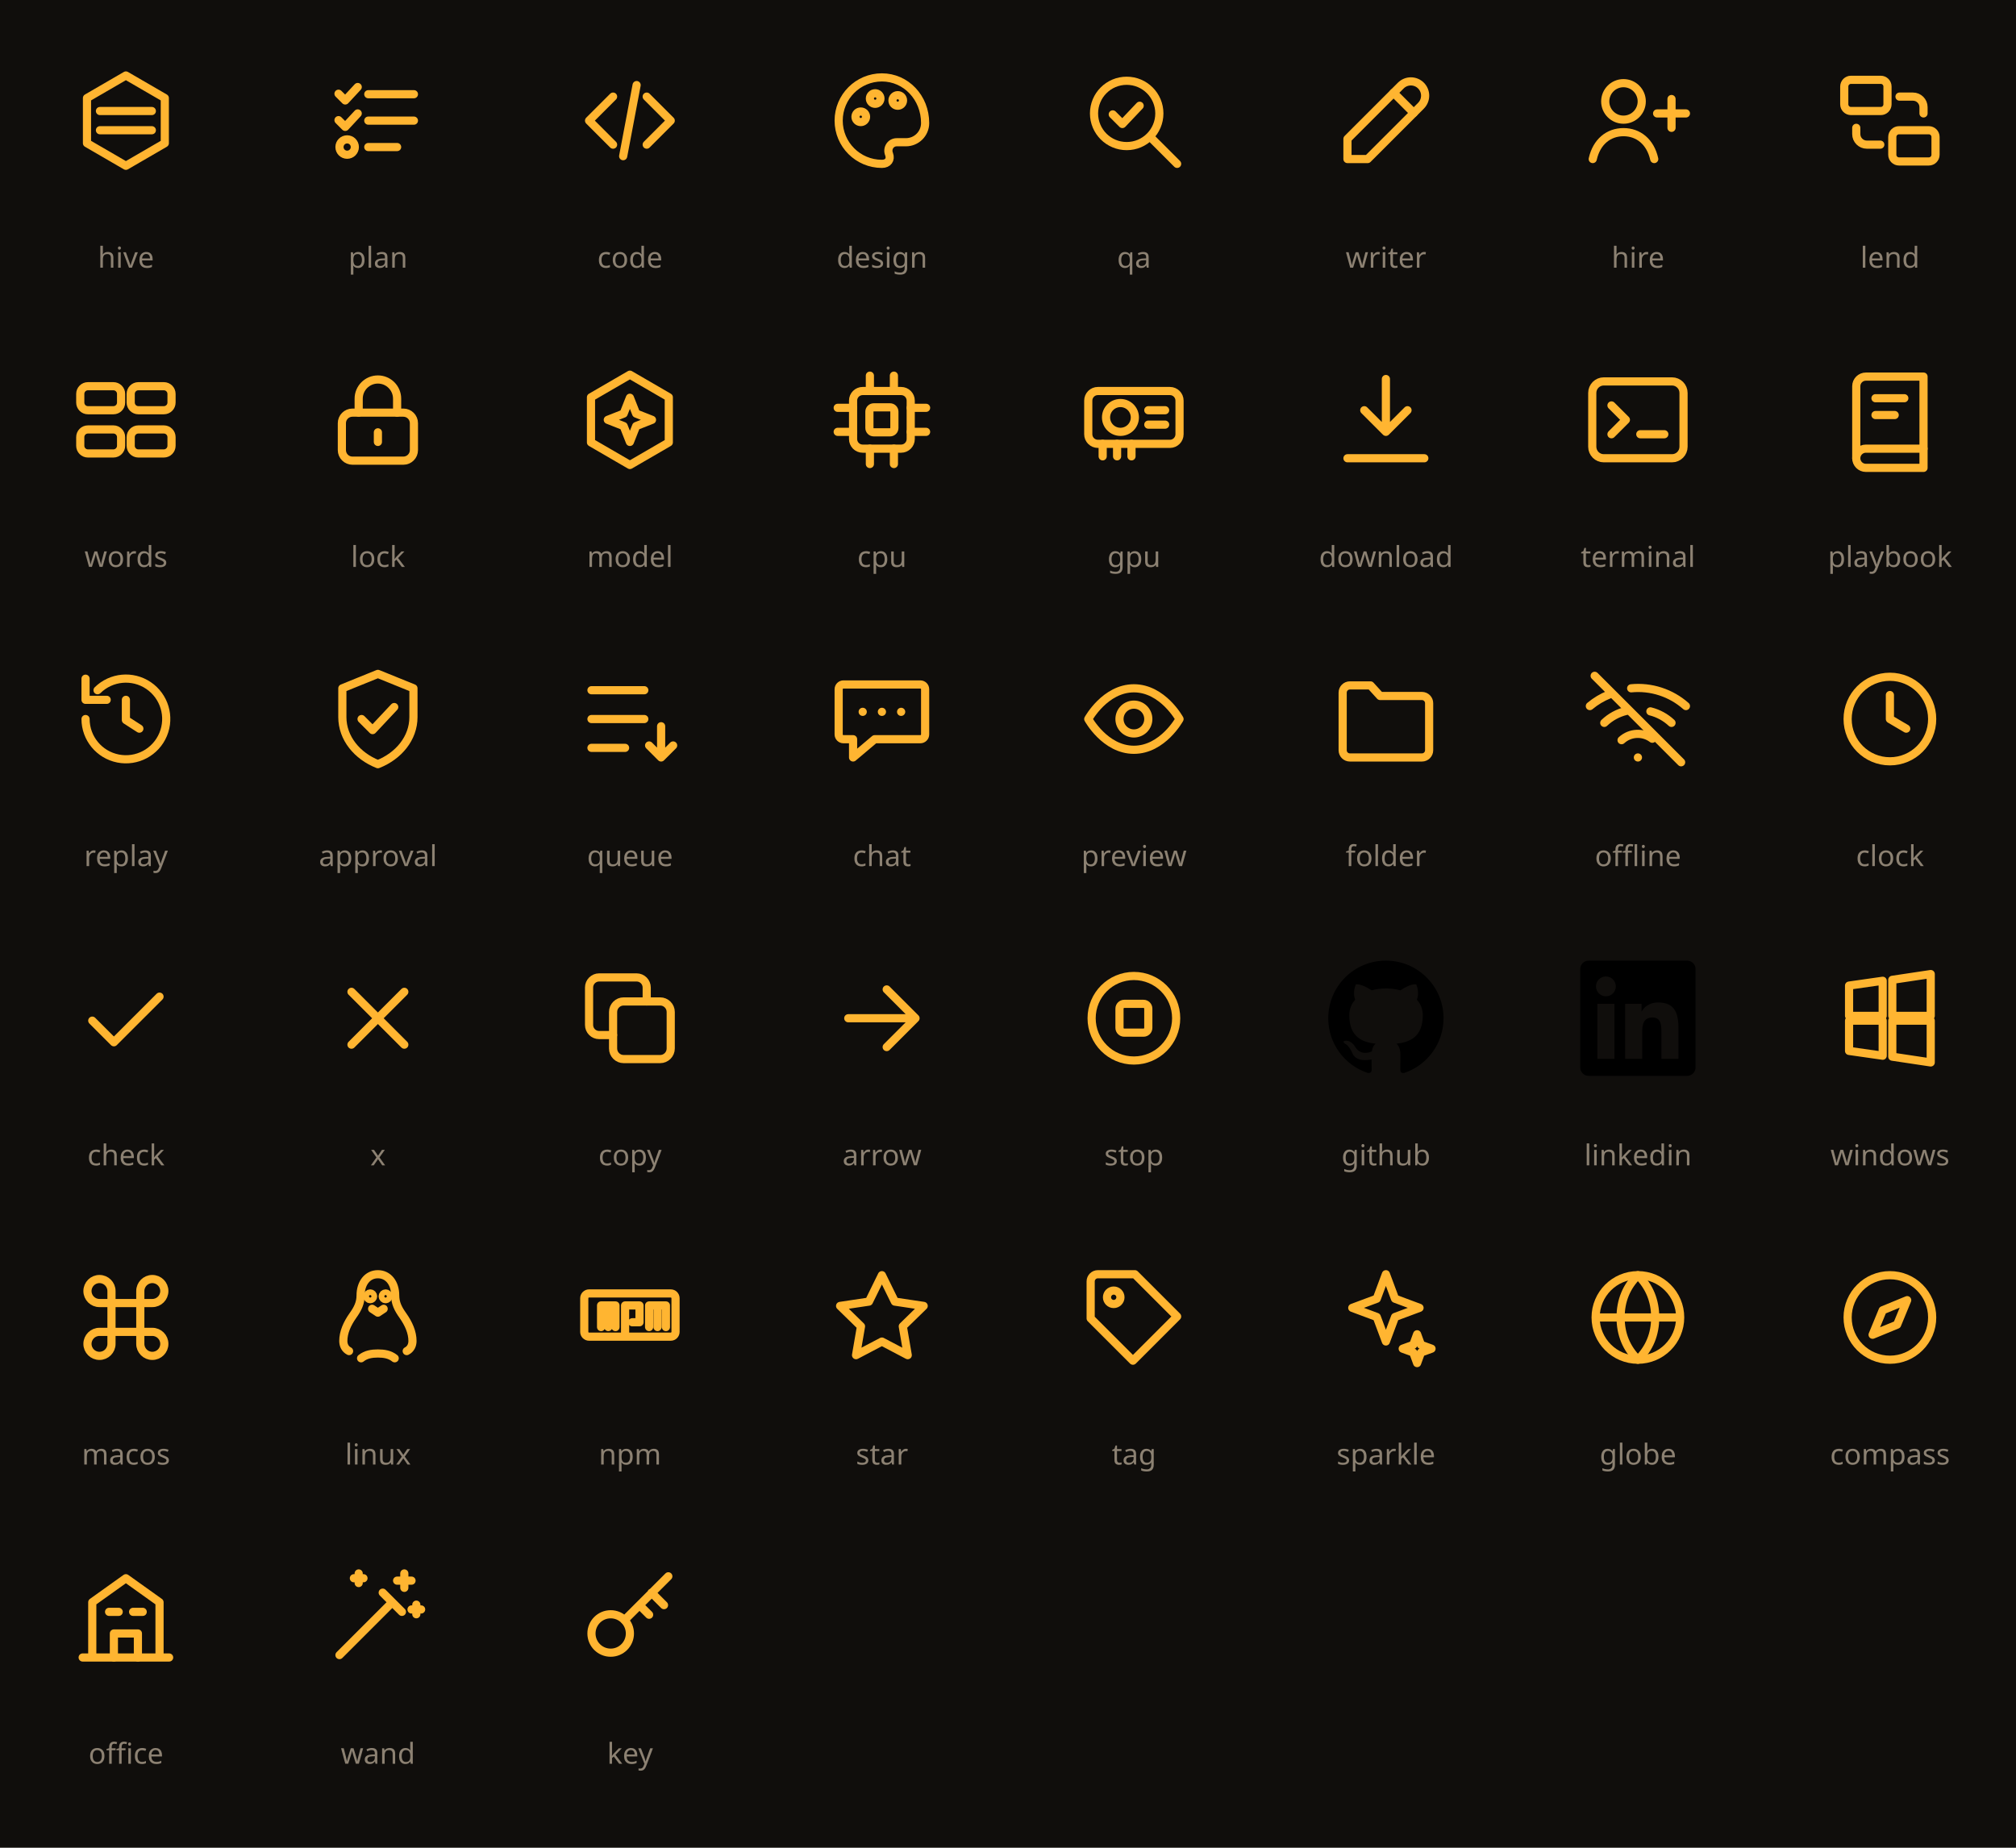
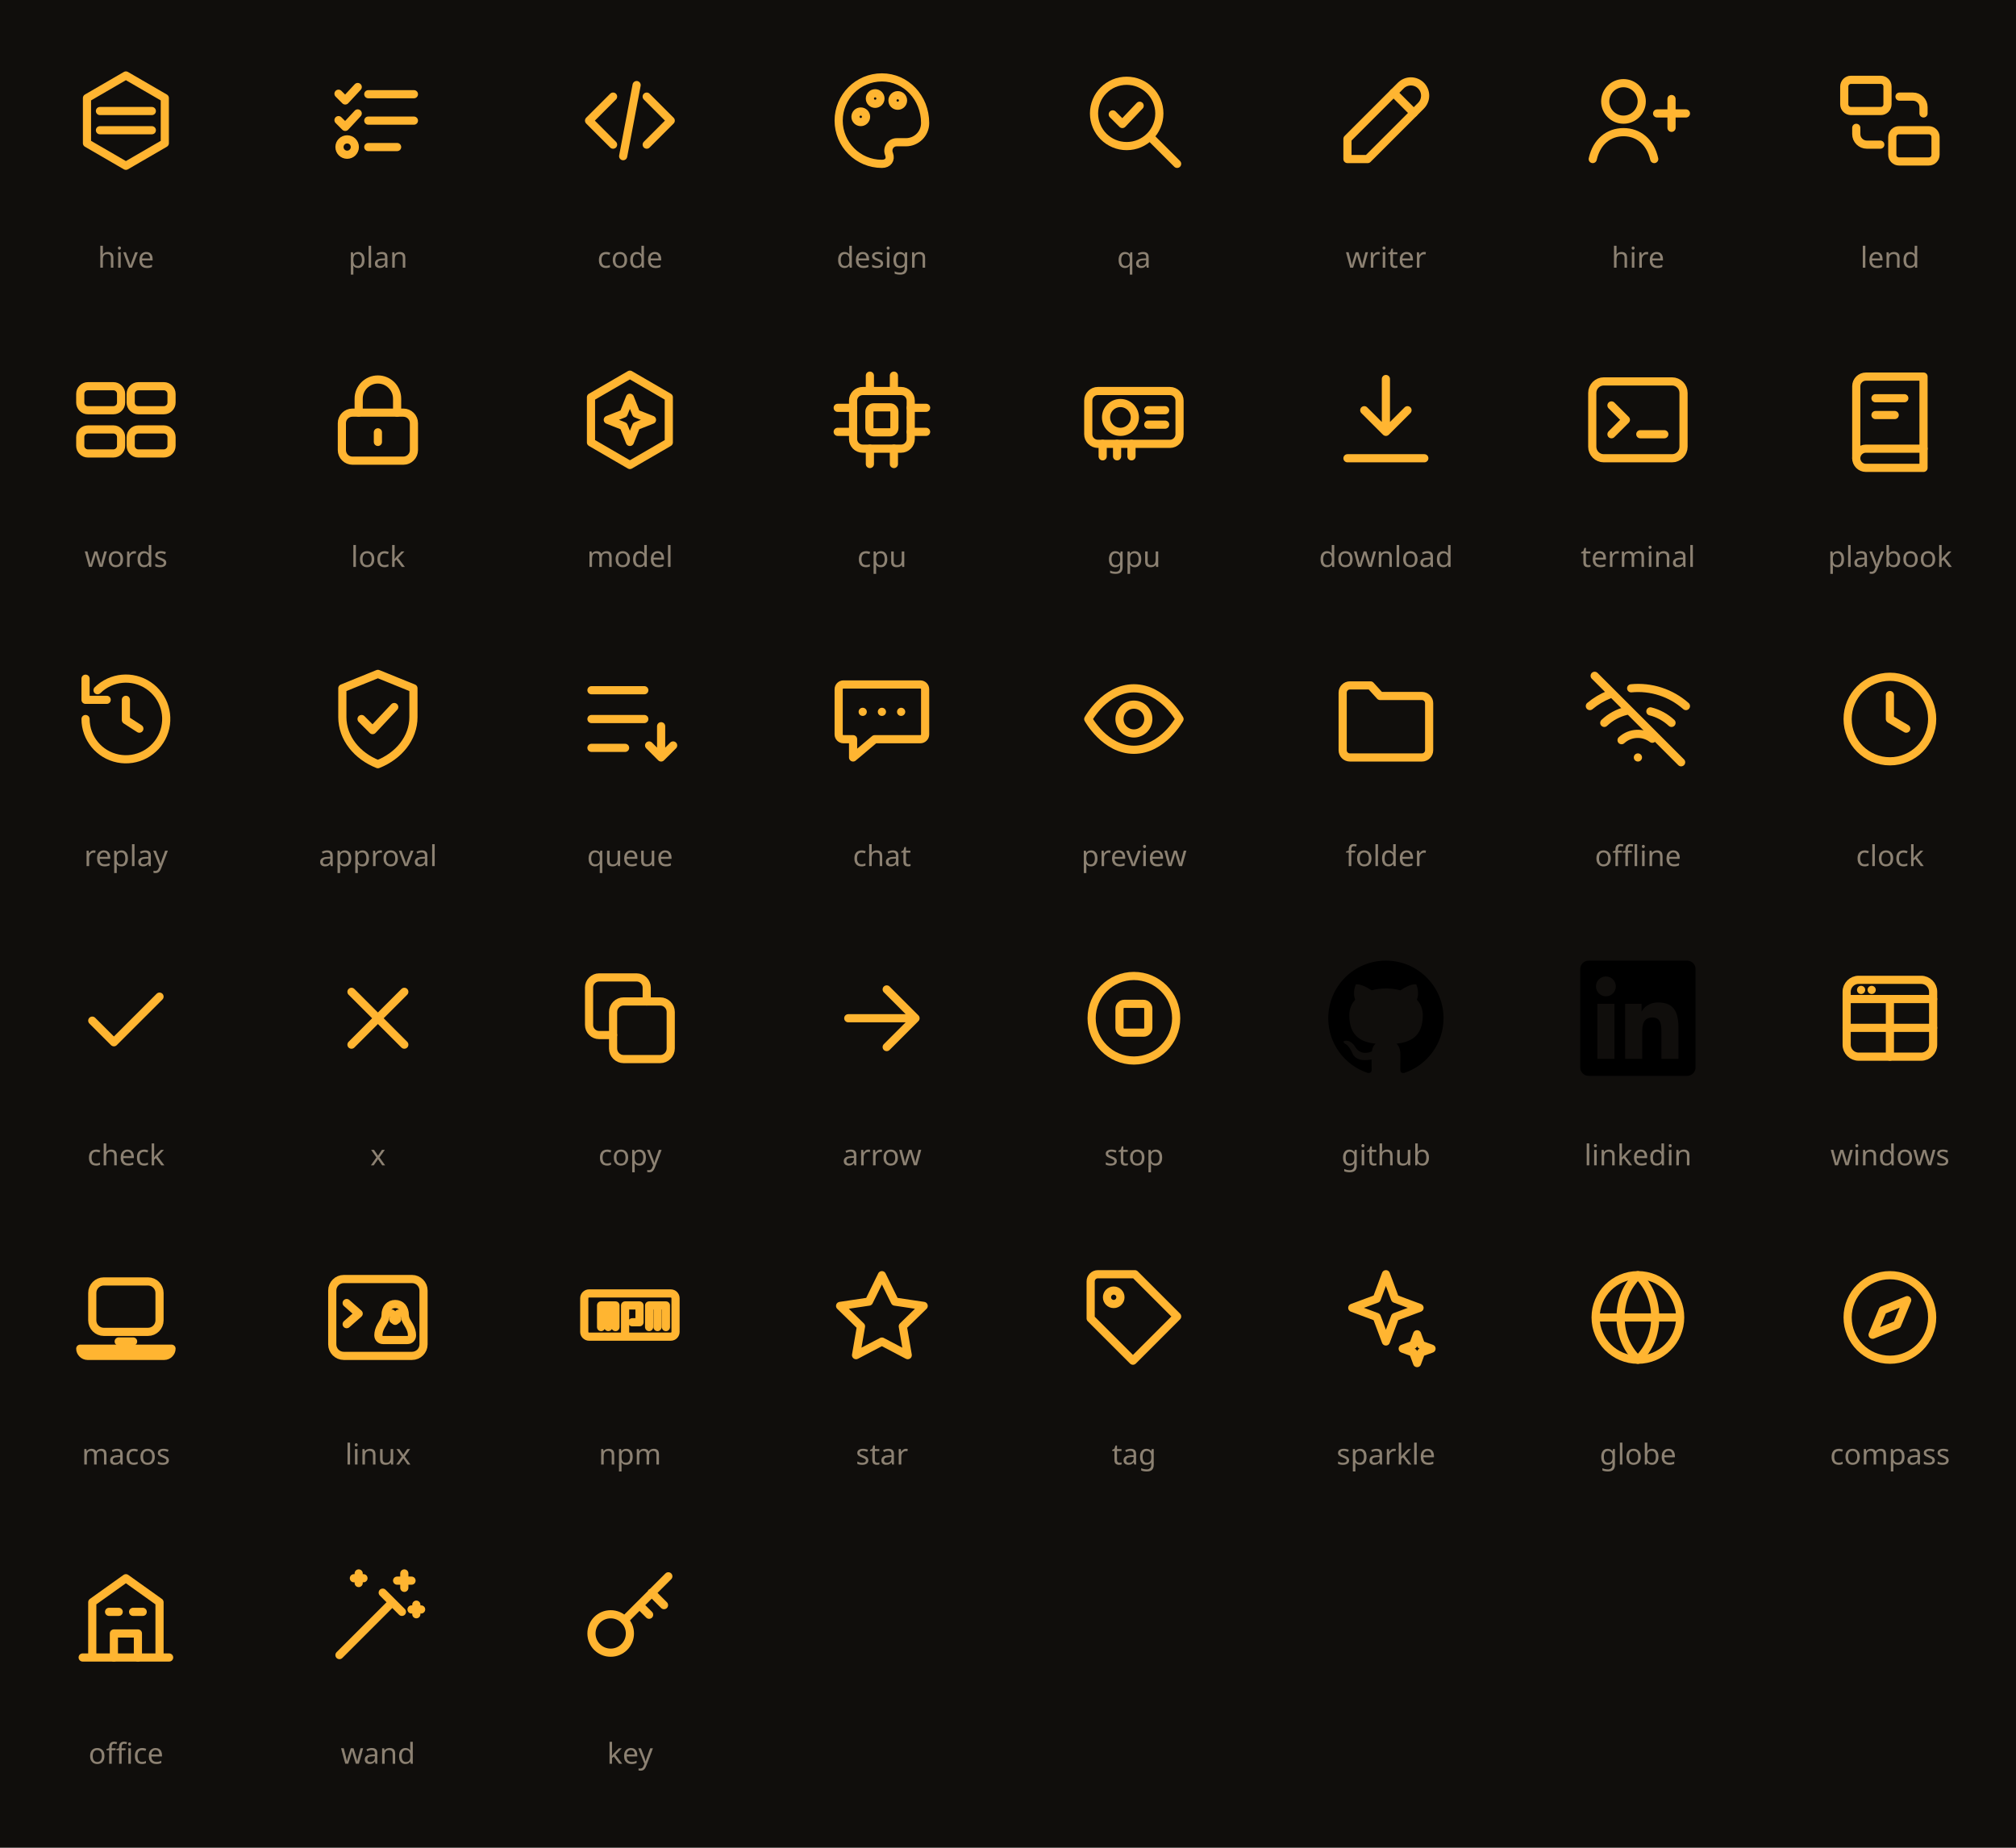
<svg xmlns="http://www.w3.org/2000/svg" width="768" height="704" viewBox="0 0 768 704">
  <rect width="768" height="704" fill="#100E0C" />
  <g transform="translate(26 24) scale(1.83)" fill="none" stroke="#FFB531" stroke-width="1.7" stroke-linecap="round" stroke-linejoin="round">
    <path d="M12 2.6l8.1 4.7v9.4L12 21.4l-8.1-4.7V7.3z" />
    <path d="M6.6 10h10.8M6.6 14h10.8" />
  </g>
  <text x="48" y="102" fill="#8C8172" font-family="system-ui,sans-serif" font-size="11" text-anchor="middle">hive</text>
  <g transform="translate(122 24) scale(1.83)" fill="none" stroke="#FFB531" stroke-width="1.7" stroke-linecap="round" stroke-linejoin="round">
    <path d="M10 6.5h9.5M10 12h9.5M10 17.5h6" />
    <path d="M3.8 6.4l1.4 1.4 2.6-2.8M3.8 11.9l1.4 1.4 2.6-2.8" />
    <circle cx="5.6" cy="17.5" r="1.6" />
  </g>
  <text x="144" y="102" fill="#8C8172" font-family="system-ui,sans-serif" font-size="11" text-anchor="middle">plan</text>
  <g transform="translate(218 24) scale(1.83)" fill="none" stroke="#FFB531" stroke-width="1.7" stroke-linecap="round" stroke-linejoin="round">
    <path d="M8.5 7l-5 5 5 5M15.5 7l5 5-5 5M13.4 4.6l-2.8 14.8" />
  </g>
  <text x="240" y="102" fill="#8C8172" font-family="system-ui,sans-serif" font-size="11" text-anchor="middle">code</text>
  <g transform="translate(314 24) scale(1.83)" fill="none" stroke="#FFB531" stroke-width="1.7" stroke-linecap="round" stroke-linejoin="round">
    <path d="M12 3a9 9 0 1 0 0 18c1.3 0 1.9-.9 1.5-2-.5-1.2.3-2.5 1.6-2.5h1.9A4 4 0 0 0 21 12.5C21 7.2 17 3 12 3z" />
    <circle cx="7.6" cy="11.2" r="1.1" />
    <circle cx="10.6" cy="7.4" r="1.1" />
    <circle cx="15.3" cy="7.8" r="1.1" />
  </g>
  <text x="336" y="102" fill="#8C8172" font-family="system-ui,sans-serif" font-size="11" text-anchor="middle">design</text>
  <g transform="translate(410 24) scale(1.83)" fill="none" stroke="#FFB531" stroke-width="1.7" stroke-linecap="round" stroke-linejoin="round">
    <circle cx="10.5" cy="10.5" r="6.8" />
    <path d="M15.5 15.5L21 21" />
    <path d="M7.6 10.7l2 2 3.6-3.8" />
  </g>
  <text x="432" y="102" fill="#8C8172" font-family="system-ui,sans-serif" font-size="11" text-anchor="middle">qa</text>
  <g transform="translate(506 24) scale(1.83)" fill="none" stroke="#FFB531" stroke-width="1.7" stroke-linecap="round" stroke-linejoin="round">
    <path d="M4 20h4.2L19.3 8.9a2.9 2.9 0 0 0-4.2-4.2L4 15.8z" />
    <path d="M13.6 6.2l4.2 4.2" />
  </g>
  <text x="528" y="102" fill="#8C8172" font-family="system-ui,sans-serif" font-size="11" text-anchor="middle">writer</text>
  <g transform="translate(602 24) scale(1.83)" fill="none" stroke="#FFB531" stroke-width="1.7" stroke-linecap="round" stroke-linejoin="round">
    <circle cx="9" cy="8" r="3.8" />
    <path d="M2.6 20c.8-3.6 3.3-5.6 6.4-5.6s5.6 2 6.4 5.6" />
    <path d="M19 7.5v6M16 10.5h6" />
  </g>
  <text x="624" y="102" fill="#8C8172" font-family="system-ui,sans-serif" font-size="11" text-anchor="middle">hire</text>
  <g transform="translate(698 24) scale(1.83)" fill="none" stroke="#FFB531" stroke-width="1.7" stroke-linecap="round" stroke-linejoin="round">
    <rect x="2.5" y="3.5" width="9" height="6.5" rx="1.4" />
    <rect x="12.5" y="14" width="9" height="6.5" rx="1.4" />
    <path d="M5 13.5v1.3a2.2 2.2 0 0 0 2.2 2.2H10M19 10.5V9.2A2.2 2.2 0 0 0 16.8 7H14" />
  </g>
  <text x="720" y="102" fill="#8C8172" font-family="system-ui,sans-serif" font-size="11" text-anchor="middle">lend</text>
  <g transform="translate(26 138) scale(1.83)" fill="none" stroke="#FFB531" stroke-width="1.7" stroke-linecap="round" stroke-linejoin="round">
    <rect x="2.5" y="5" width="8.5" height="5" rx="1.6" />
    <rect x="13" y="5" width="8.5" height="5" rx="1.6" />
    <rect x="2.5" y="14" width="8.5" height="5" rx="1.6" />
    <rect x="13" y="14" width="8.5" height="5" rx="1.6" />
  </g>
  <text x="48" y="216" fill="#8C8172" font-family="system-ui,sans-serif" font-size="11" text-anchor="middle">words</text>
  <g transform="translate(122 138) scale(1.83)" fill="none" stroke="#FFB531" stroke-width="1.7" stroke-linecap="round" stroke-linejoin="round">
    <rect x="4.5" y="10.5" width="15" height="10" rx="2.2" />
    <path d="M8 10.5V7.6a4 4 0 0 1 8 0v2.9" />
    <path d="M12 14.6v2" />
  </g>
  <text x="144" y="216" fill="#8C8172" font-family="system-ui,sans-serif" font-size="11" text-anchor="middle">lock</text>
  <g transform="translate(218 138) scale(1.83)" fill="none" stroke="#FFB531" stroke-width="1.7" stroke-linecap="round" stroke-linejoin="round">
    <path d="M12 2.6l8.1 4.7v9.4L12 21.4l-8.1-4.7V7.3z" />
    <path d="M12 7.4l1.3 3.3 3.3 1.3-3.3 1.3-1.3 3.3-1.3-3.3L7.4 12l3.3-1.3z" />
  </g>
  <text x="240" y="216" fill="#8C8172" font-family="system-ui,sans-serif" font-size="11" text-anchor="middle">model</text>
  <g transform="translate(314 138) scale(1.83)" fill="none" stroke="#FFB531" stroke-width="1.7" stroke-linecap="round" stroke-linejoin="round">
    <rect x="6" y="6" width="12" height="12" rx="2" />
    <rect x="9.4" y="9.4" width="5.2" height="5.2" rx=".9" />
    <path d="M9.5 2.8v3.2M14.5 2.8v3.2M9.5 18v3.2M14.5 18v3.2M2.8 9.5H6M2.8 14.5H6M18 9.5h3.2M18 14.5h3.2" />
  </g>
  <text x="336" y="216" fill="#8C8172" font-family="system-ui,sans-serif" font-size="11" text-anchor="middle">cpu</text>
  <g transform="translate(410 138) scale(1.83)" fill="none" stroke="#FFB531" stroke-width="1.7" stroke-linecap="round" stroke-linejoin="round">
    <rect x="2.5" y="6" width="19" height="11" rx="2" />
    <circle cx="9.2" cy="11.5" r="3" />
    <path d="M15 10h3.5M15 13h3.5M5.5 17v2.6M8.5 17v2.6M11.5 17v2.6" />
  </g>
  <text x="432" y="216" fill="#8C8172" font-family="system-ui,sans-serif" font-size="11" text-anchor="middle">gpu</text>
  <g transform="translate(506 138) scale(1.83)" fill="none" stroke="#FFB531" stroke-width="1.7" stroke-linecap="round" stroke-linejoin="round">
    <path d="M12 3.5v11M7.5 10l4.5 4.5 4.5-4.5M4 20h16" />
  </g>
  <text x="528" y="216" fill="#8C8172" font-family="system-ui,sans-serif" font-size="11" text-anchor="middle">download</text>
  <g transform="translate(602 138) scale(1.83)" fill="none" stroke="#FFB531" stroke-width="1.7" stroke-linecap="round" stroke-linejoin="round">
    <rect x="2.5" y="4" width="19" height="16" rx="2.4" />
    <path d="M6.5 9l3 3-3 3M12.5 15h5" />
  </g>
  <text x="624" y="216" fill="#8C8172" font-family="system-ui,sans-serif" font-size="11" text-anchor="middle">terminal</text>
  <g transform="translate(698 138) scale(1.83)" fill="none" stroke="#FFB531" stroke-width="1.7" stroke-linecap="round" stroke-linejoin="round">
    <path d="M5 5a2 2 0 0 1 2-2h12v15H7a2 2 0 0 0-2 2z" />
    <path d="M5 20a2 2 0 0 0 2 2h12v-4" />
    <path d="M9 7.5h6M9 11h4" />
  </g>
  <text x="720" y="216" fill="#8C8172" font-family="system-ui,sans-serif" font-size="11" text-anchor="middle">playbook</text>
  <g transform="translate(26 252) scale(1.83)" fill="none" stroke="#FFB531" stroke-width="1.7" stroke-linecap="round" stroke-linejoin="round">
    <path d="M3.6 12a8.4 8.4 0 1 0 2.5-6" />
    <path d="M3.6 3.6V8H8" />
    <path d="M12 8v4.2l2.8 1.8" />
  </g>
  <text x="48" y="330" fill="#8C8172" font-family="system-ui,sans-serif" font-size="11" text-anchor="middle">replay</text>
  <g transform="translate(122 252) scale(1.83)" fill="none" stroke="#FFB531" stroke-width="1.7" stroke-linecap="round" stroke-linejoin="round">
    <path d="M12 2.6l7.4 3v6c0 4.4-3.1 8.1-7.4 9.8-4.3-1.7-7.4-5.4-7.4-9.8v-6z" />
    <path d="M8.6 12l2.3 2.3 4.5-4.8" />
  </g>
  <text x="144" y="330" fill="#8C8172" font-family="system-ui,sans-serif" font-size="11" text-anchor="middle">approval</text>
  <g transform="translate(218 252) scale(1.83)" fill="none" stroke="#FFB531" stroke-width="1.7" stroke-linecap="round" stroke-linejoin="round">
    <path d="M4 6h11M4 12h11M4 18h7" />
    <path d="M18.5 13.5v6.5M16 17.5l2.5 2.5 2.5-2.5" />
  </g>
  <text x="240" y="330" fill="#8C8172" font-family="system-ui,sans-serif" font-size="11" text-anchor="middle">queue</text>
  <g transform="translate(314 252) scale(1.83)" fill="none" stroke="#FFB531" stroke-width="1.7" stroke-linecap="round" stroke-linejoin="round">
    <path d="M4 4.8h16a1 1 0 0 1 1 1v9.4a1 1 0 0 1-1 1H10.5L6 20v-3.8H4a1 1 0 0 1-1-1V5.8a1 1 0 0 1 1-1z" />
    <path d="M8 10.5h.01M12 10.5h.01M16 10.5h.01" />
  </g>
  <text x="336" y="330" fill="#8C8172" font-family="system-ui,sans-serif" font-size="11" text-anchor="middle">chat</text>
  <g transform="translate(410 252) scale(1.83)" fill="none" stroke="#FFB531" stroke-width="1.7" stroke-linecap="round" stroke-linejoin="round">
    <path d="M2.5 12S6 5.6 12 5.6 21.5 12 21.5 12 18 18.4 12 18.4 2.5 12 2.5 12z" />
    <circle cx="12" cy="12" r="3" />
  </g>
  <text x="432" y="330" fill="#8C8172" font-family="system-ui,sans-serif" font-size="11" text-anchor="middle">preview</text>
  <g transform="translate(506 252) scale(1.83)" fill="none" stroke="#FFB531" stroke-width="1.7" stroke-linecap="round" stroke-linejoin="round">
    <path d="M3 6.5A1.5 1.5 0 0 1 4.5 5h4.3l2 2.2h8.7A1.5 1.5 0 0 1 21 8.7v9.8a1.5 1.5 0 0 1-1.5 1.5h-15A1.5 1.5 0 0 1 3 18.5z" />
  </g>
  <text x="528" y="330" fill="#8C8172" font-family="system-ui,sans-serif" font-size="11" text-anchor="middle">folder</text>
  <g transform="translate(602 252) scale(1.83)" fill="none" stroke="#FFB531" stroke-width="1.7" stroke-linecap="round" stroke-linejoin="round">
    <path d="M3 3l18 18" />
    <path d="M8.6 16.4a5 5 0 0 1 6.4-.3M5 12.8a10 10 0 0 1 4.6-2.5M14.6 10.4A10 10 0 0 1 19 12.8M2 9.3a15 15 0 0 1 4-2.4M10.6 5.6A15 15 0 0 1 22 9.3" />
    <path d="M12 20h.01" />
  </g>
  <text x="624" y="330" fill="#8C8172" font-family="system-ui,sans-serif" font-size="11" text-anchor="middle">offline</text>
  <g transform="translate(698 252) scale(1.83)" fill="none" stroke="#FFB531" stroke-width="1.7" stroke-linecap="round" stroke-linejoin="round">
    <circle cx="12" cy="12" r="8.8" />
    <path d="M12 7v5l3.4 2" />
  </g>
  <text x="720" y="330" fill="#8C8172" font-family="system-ui,sans-serif" font-size="11" text-anchor="middle">clock</text>
  <g transform="translate(26 366) scale(1.83)" fill="none" stroke="#FFB531" stroke-width="1.7" stroke-linecap="round" stroke-linejoin="round">
    <path d="M5 12.5l4.5 4.5L19 7.5" />
  </g>
  <text x="48" y="444" fill="#8C8172" font-family="system-ui,sans-serif" font-size="11" text-anchor="middle">check</text>
  <g transform="translate(122 366) scale(1.83)" fill="none" stroke="#FFB531" stroke-width="1.7" stroke-linecap="round" stroke-linejoin="round">
    <path d="M6.5 6.5l11 11M17.5 6.5l-11 11" />
  </g>
  <text x="144" y="444" fill="#8C8172" font-family="system-ui,sans-serif" font-size="11" text-anchor="middle">x</text>
  <g transform="translate(218 366) scale(1.83)" fill="none" stroke="#FFB531" stroke-width="1.7" stroke-linecap="round" stroke-linejoin="round">
    <rect x="8.5" y="8.5" width="12" height="12" rx="2.2" />
    <path d="M15.5 8.5V5.6a2.1 2.1 0 0 0-2.1-2.1H5.6a2.1 2.1 0 0 0-2.1 2.1v7.8a2.1 2.1 0 0 0 2.1 2.1h2.9" />
  </g>
  <text x="240" y="444" fill="#8C8172" font-family="system-ui,sans-serif" font-size="11" text-anchor="middle">copy</text>
  <g transform="translate(314 366) scale(1.83)" fill="none" stroke="#FFB531" stroke-width="1.7" stroke-linecap="round" stroke-linejoin="round">
    <path d="M5 12h14M13 6l6 6-6 6" />
  </g>
  <text x="336" y="444" fill="#8C8172" font-family="system-ui,sans-serif" font-size="11" text-anchor="middle">arrow</text>
  <g transform="translate(410 366) scale(1.83)" fill="none" stroke="#FFB531" stroke-width="1.7" stroke-linecap="round" stroke-linejoin="round">
    <circle cx="12" cy="12" r="8.8" />
    <rect x="9" y="9" width="6" height="6" rx="1" />
  </g>
  <text x="432" y="444" fill="#8C8172" font-family="system-ui,sans-serif" font-size="11" text-anchor="middle">stop</text>
  <g transform="translate(506 366) scale(1.83)" fill="none" stroke="#FFB531" stroke-width="1.7" stroke-linecap="round" stroke-linejoin="round">
    <path fill="currentColor" stroke="none" transform="scale(1.5)" d="M8 0C3.58 0 0 3.58 0 8c0 3.54 2.29 6.53 5.47 7.59.4.07.55-.17.55-.38 0-.19-.01-.82-.01-1.49-2.01.37-2.53-.49-2.69-.94-.09-.23-.48-.94-.82-1.13-.28-.15-.68-.52-.01-.53.63-.01 1.08.58 1.23.82.72 1.21 1.87.87 2.33.66.07-.52.28-.87.51-1.07-1.78-.2-3.64-.89-3.64-3.95 0-.87.31-1.59.82-2.15-.08-.2-.36-1.02.08-2.12 0 0 .67-.21 2.2.82.64-.18 1.32-.27 2-.27.68 0 1.36.09 2 .27 1.53-1.04 2.2-.82 2.2-.82.44 1.1.16 1.92.08 2.12.51.56.82 1.27.82 2.15 0 3.07-1.87 3.75-3.65 3.95.29.25.54.73.54 1.48 0 1.07-.01 1.93-.01 2.2 0 .21.15.46.55.38A8.013 8.013 0 0016 8c0-4.42-3.58-8-8-8z" />
  </g>
  <text x="528" y="444" fill="#8C8172" font-family="system-ui,sans-serif" font-size="11" text-anchor="middle">github</text>
  <g transform="translate(602 366) scale(1.83)" fill="none" stroke="#FFB531" stroke-width="1.7" stroke-linecap="round" stroke-linejoin="round">
    <path fill="currentColor" stroke="none" d="M20.45 20.45h-3.56v-5.57c0-1.33-.02-3.04-1.85-3.04-1.85 0-2.14 1.45-2.14 2.94v5.67H9.35V9h3.41v1.56h.05c.48-.9 1.64-1.85 3.37-1.85 3.6 0 4.27 2.37 4.27 5.46v6.28zM5.34 7.43a2.06 2.06 0 1 1 0-4.13 2.06 2.06 0 0 1 0 4.13zM7.12 20.45H3.56V9h3.56v11.45zM22.22 0H1.77C.79 0 0 .77 0 1.73v20.54C0 23.23.79 24 1.77 24h20.45c.98 0 1.78-.77 1.78-1.73V1.73C24 .77 23.2 0 22.22 0z" />
  </g>
  <text x="624" y="444" fill="#8C8172" font-family="system-ui,sans-serif" font-size="11" text-anchor="middle">linkedin</text>
  <g transform="translate(698 366) scale(1.83)" fill="none" stroke="#FFB531" stroke-width="1.7" stroke-linecap="round" stroke-linejoin="round">
-     <path d="M3.5 5.2l7-1v7.3h-7zM12.5 4l8-1.2v8.7h-8zM3.5 12.5h7v7.3l-7-1zM12.5 12.5h8v8.7l-8-1.2z" />
+     <rect x="3" y="4" width="18" height="16" rx="2.5" />
+     <path d="M3 8h18" />
+     <path d="M6 6.1h.01M8.2 6.1h.01" />
+     <path d="M12 8v12M3 14h18" />
  </g>
  <text x="720" y="444" fill="#8C8172" font-family="system-ui,sans-serif" font-size="11" text-anchor="middle">windows</text>
  <g transform="translate(26 480) scale(1.83)" fill="none" stroke="#FFB531" stroke-width="1.7" stroke-linecap="round" stroke-linejoin="round">
-     <path d="M9 9V6.5A2.5 2.5 0 1 0 6.5 9H9zm0 0v6m0-6h6m-6 6H6.5A2.5 2.5 0 1 0 9 17.5V15zm0 0h6m0 0v2.5a2.5 2.5 0 1 0 2.5-2.5H15zm0 0V9m0 0h2.5A2.5 2.5 0 1 0 15 6.5V9z" />
+     <rect x="5" y="4.5" width="14" height="10.5" rx="2.4" />
+     <path d="M2.5 18.5h19a0 0 0 0 1 0 0c0 .8-.7 1.5-1.5 1.5H4c-.8 0-1.5-.7-1.5-1.5z" />
+     <path d="M10.5 17h3" />
  </g>
  <text x="48" y="558" fill="#8C8172" font-family="system-ui,sans-serif" font-size="11" text-anchor="middle">macos</text>
  <g transform="translate(122 480) scale(1.83)" fill="none" stroke="#FFB531" stroke-width="1.7" stroke-linecap="round" stroke-linejoin="round">
-     <path d="M12 3c-2.2 0-3.6 1.9-3.6 4.4 0 1.6-.6 2.8-1.6 4.2-1.2 1.7-2 3.5-2 5.3 0 .9.4 1.7 1.2 2.1M12 3c2.2 0 3.6 1.9 3.6 4.4 0 1.6.6 2.8 1.6 4.2 1.2 1.7 2 3.5 2 5.3 0 .9-.4 1.7-1.2 2.1" />
-     <path d="M8.5 20.5c1-.8 2.2-1 3.5-1s2.5.2 3.5 1" />
-     <circle cx="10.4" cy="7.6" r=".6" fill="currentColor" />
-     <circle cx="13.6" cy="7.6" r=".6" fill="currentColor" />
-     <path d="M10.8 10.2L12 11l1.2-.8" />
+     <rect x="2.5" y="4" width="19" height="16" rx="2.4" />
+     <path d="M5.5 9l2.5 2.2L5.5 13.4" />
+     <path d="M15.6 9.2c-1.2 0-2 .9-2 2.3 0 .9-.5 1.5-.9 2.2-.4.7-.6 1.4-.6 2 0 .6.4 1 1 1h5c.6 0 1-.4 1-1 0-.6-.2-1.3-.6-2-.4-.7-.9-1.3-.9-2.2 0-1.4-.8-2.3-2-2.3z" />
+     <path d="M14.9 11.2h.01M16.3 11.2h.01" />
+     <path d="M15.2 12.4l.4.3.4-.3" />
  </g>
  <text x="144" y="558" fill="#8C8172" font-family="system-ui,sans-serif" font-size="11" text-anchor="middle">linux</text>
  <g transform="translate(218 480) scale(1.83)" fill="none" stroke="#FFB531" stroke-width="1.7" stroke-linecap="round" stroke-linejoin="round">
    <rect x="2.5" y="7" width="19" height="9" rx="1" />
    <path d="M6 14v-4.5h3V14M7.5 9.5V14M11 15.5v-6h3V13h-1.5M16 14v-4.5h3.5V14M17.75 9.5V14" />
  </g>
  <text x="240" y="558" fill="#8C8172" font-family="system-ui,sans-serif" font-size="11" text-anchor="middle">npm</text>
  <g transform="translate(314 480) scale(1.83)" fill="none" stroke="#FFB531" stroke-width="1.7" stroke-linecap="round" stroke-linejoin="round">
    <path d="M12 3.2l2.7 5.5 6 .9-4.35 4.25 1.03 6-5.38-2.83-5.38 2.83 1.03-6L3.3 9.6l6-.9z" />
  </g>
  <text x="336" y="558" fill="#8C8172" font-family="system-ui,sans-serif" font-size="11" text-anchor="middle">star</text>
  <g transform="translate(410 480) scale(1.83)" fill="none" stroke="#FFB531" stroke-width="1.7" stroke-linecap="round" stroke-linejoin="round">
    <path d="M3 12.2V4.5A1.5 1.5 0 0 1 4.5 3h7.7l8.8 8.8-9.2 9.2z" />
    <circle cx="7.8" cy="7.8" r="1.4" />
  </g>
  <text x="432" y="558" fill="#8C8172" font-family="system-ui,sans-serif" font-size="11" text-anchor="middle">tag</text>
  <g transform="translate(506 480) scale(1.83)" fill="none" stroke="#FFB531" stroke-width="1.7" stroke-linecap="round" stroke-linejoin="round">
    <path d="M12 3l1.9 5.1L19 10l-5.1 1.9L12 17l-1.9-5.1L5 10l5.1-1.9zM18.5 15.5l.8 2.2 2.2.8-2.2.8-.8 2.2-.8-2.2-2.2-.8 2.2-.8z" />
  </g>
  <text x="528" y="558" fill="#8C8172" font-family="system-ui,sans-serif" font-size="11" text-anchor="middle">sparkle</text>
  <g transform="translate(602 480) scale(1.83)" fill="none" stroke="#FFB531" stroke-width="1.7" stroke-linecap="round" stroke-linejoin="round">
    <circle cx="12" cy="12" r="8.8" />
    <path d="M3.4 12h17.2M12 3.2c2.4 2.4 3.6 5.3 3.6 8.8s-1.2 6.4-3.6 8.8c-2.4-2.4-3.6-5.3-3.6-8.8S9.6 5.6 12 3.2z" />
  </g>
  <text x="624" y="558" fill="#8C8172" font-family="system-ui,sans-serif" font-size="11" text-anchor="middle">globe</text>
  <g transform="translate(698 480) scale(1.83)" fill="none" stroke="#FFB531" stroke-width="1.7" stroke-linecap="round" stroke-linejoin="round">
    <circle cx="12" cy="12" r="8.8" />
    <path d="M15.6 8.4l-2.1 5.1-5.1 2.1 2.1-5.1z" />
  </g>
  <text x="720" y="558" fill="#8C8172" font-family="system-ui,sans-serif" font-size="11" text-anchor="middle">compass</text>
  <g transform="translate(26 594) scale(1.83)" fill="none" stroke="#FFB531" stroke-width="1.7" stroke-linecap="round" stroke-linejoin="round">
    <path d="M3 20.5h18M5 20.5V9l7-5 7 5v11.5" />
    <path d="M9.5 20.5v-5h5v5M8.5 11h2M13.5 11h2" />
  </g>
  <text x="48" y="672" fill="#8C8172" font-family="system-ui,sans-serif" font-size="11" text-anchor="middle">office</text>
  <g transform="translate(122 594) scale(1.83)" fill="none" stroke="#FFB531" stroke-width="1.7" stroke-linecap="round" stroke-linejoin="round">
    <path d="M4 20L15 9M13 7l4 4" />
    <path d="M17.5 3v3M19 4.5h-3M20 9.5v2M21 10.5h-2M8 3v2M9 4h-2" />
  </g>
  <text x="144" y="672" fill="#8C8172" font-family="system-ui,sans-serif" font-size="11" text-anchor="middle">wand</text>
  <g transform="translate(218 594) scale(1.83)" fill="none" stroke="#FFB531" stroke-width="1.7" stroke-linecap="round" stroke-linejoin="round">
    <circle cx="8" cy="15.5" r="4" />
    <path d="M10.9 12.7L20 3.6M16.5 7l2.6 2.6M14 9.6l2 2" />
  </g>
  <text x="240" y="672" fill="#8C8172" font-family="system-ui,sans-serif" font-size="11" text-anchor="middle">key</text>
</svg>
